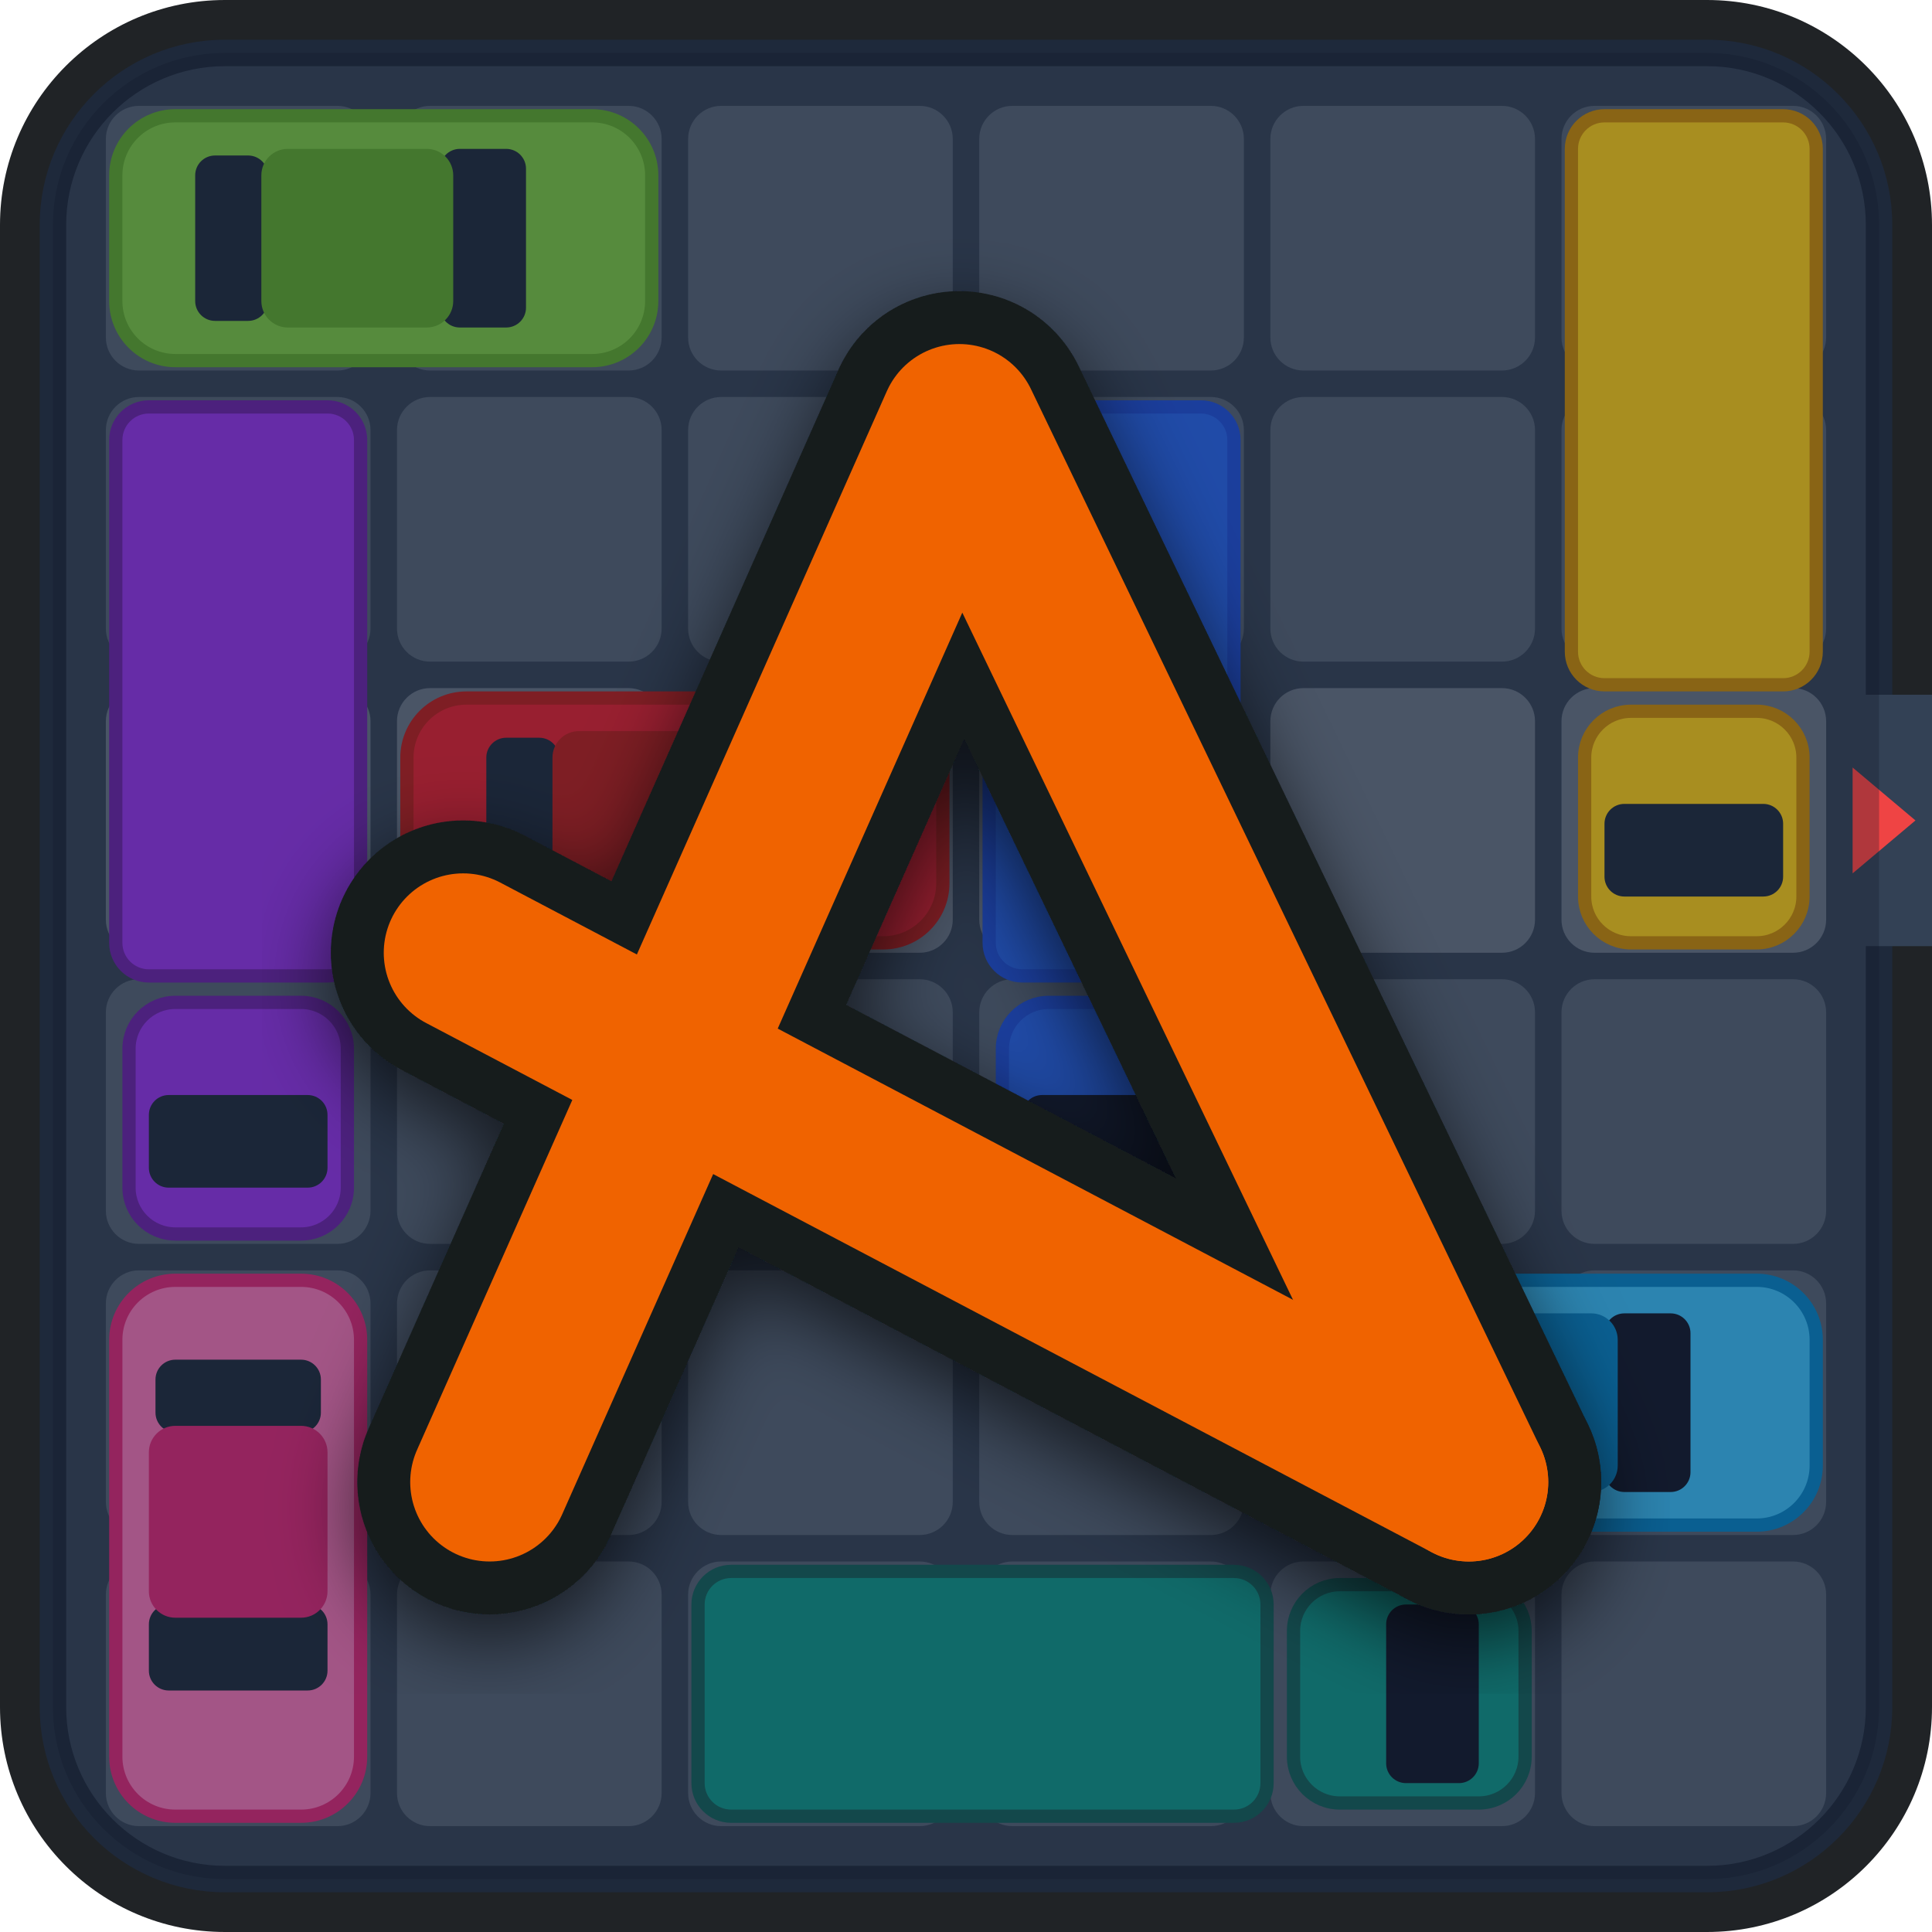
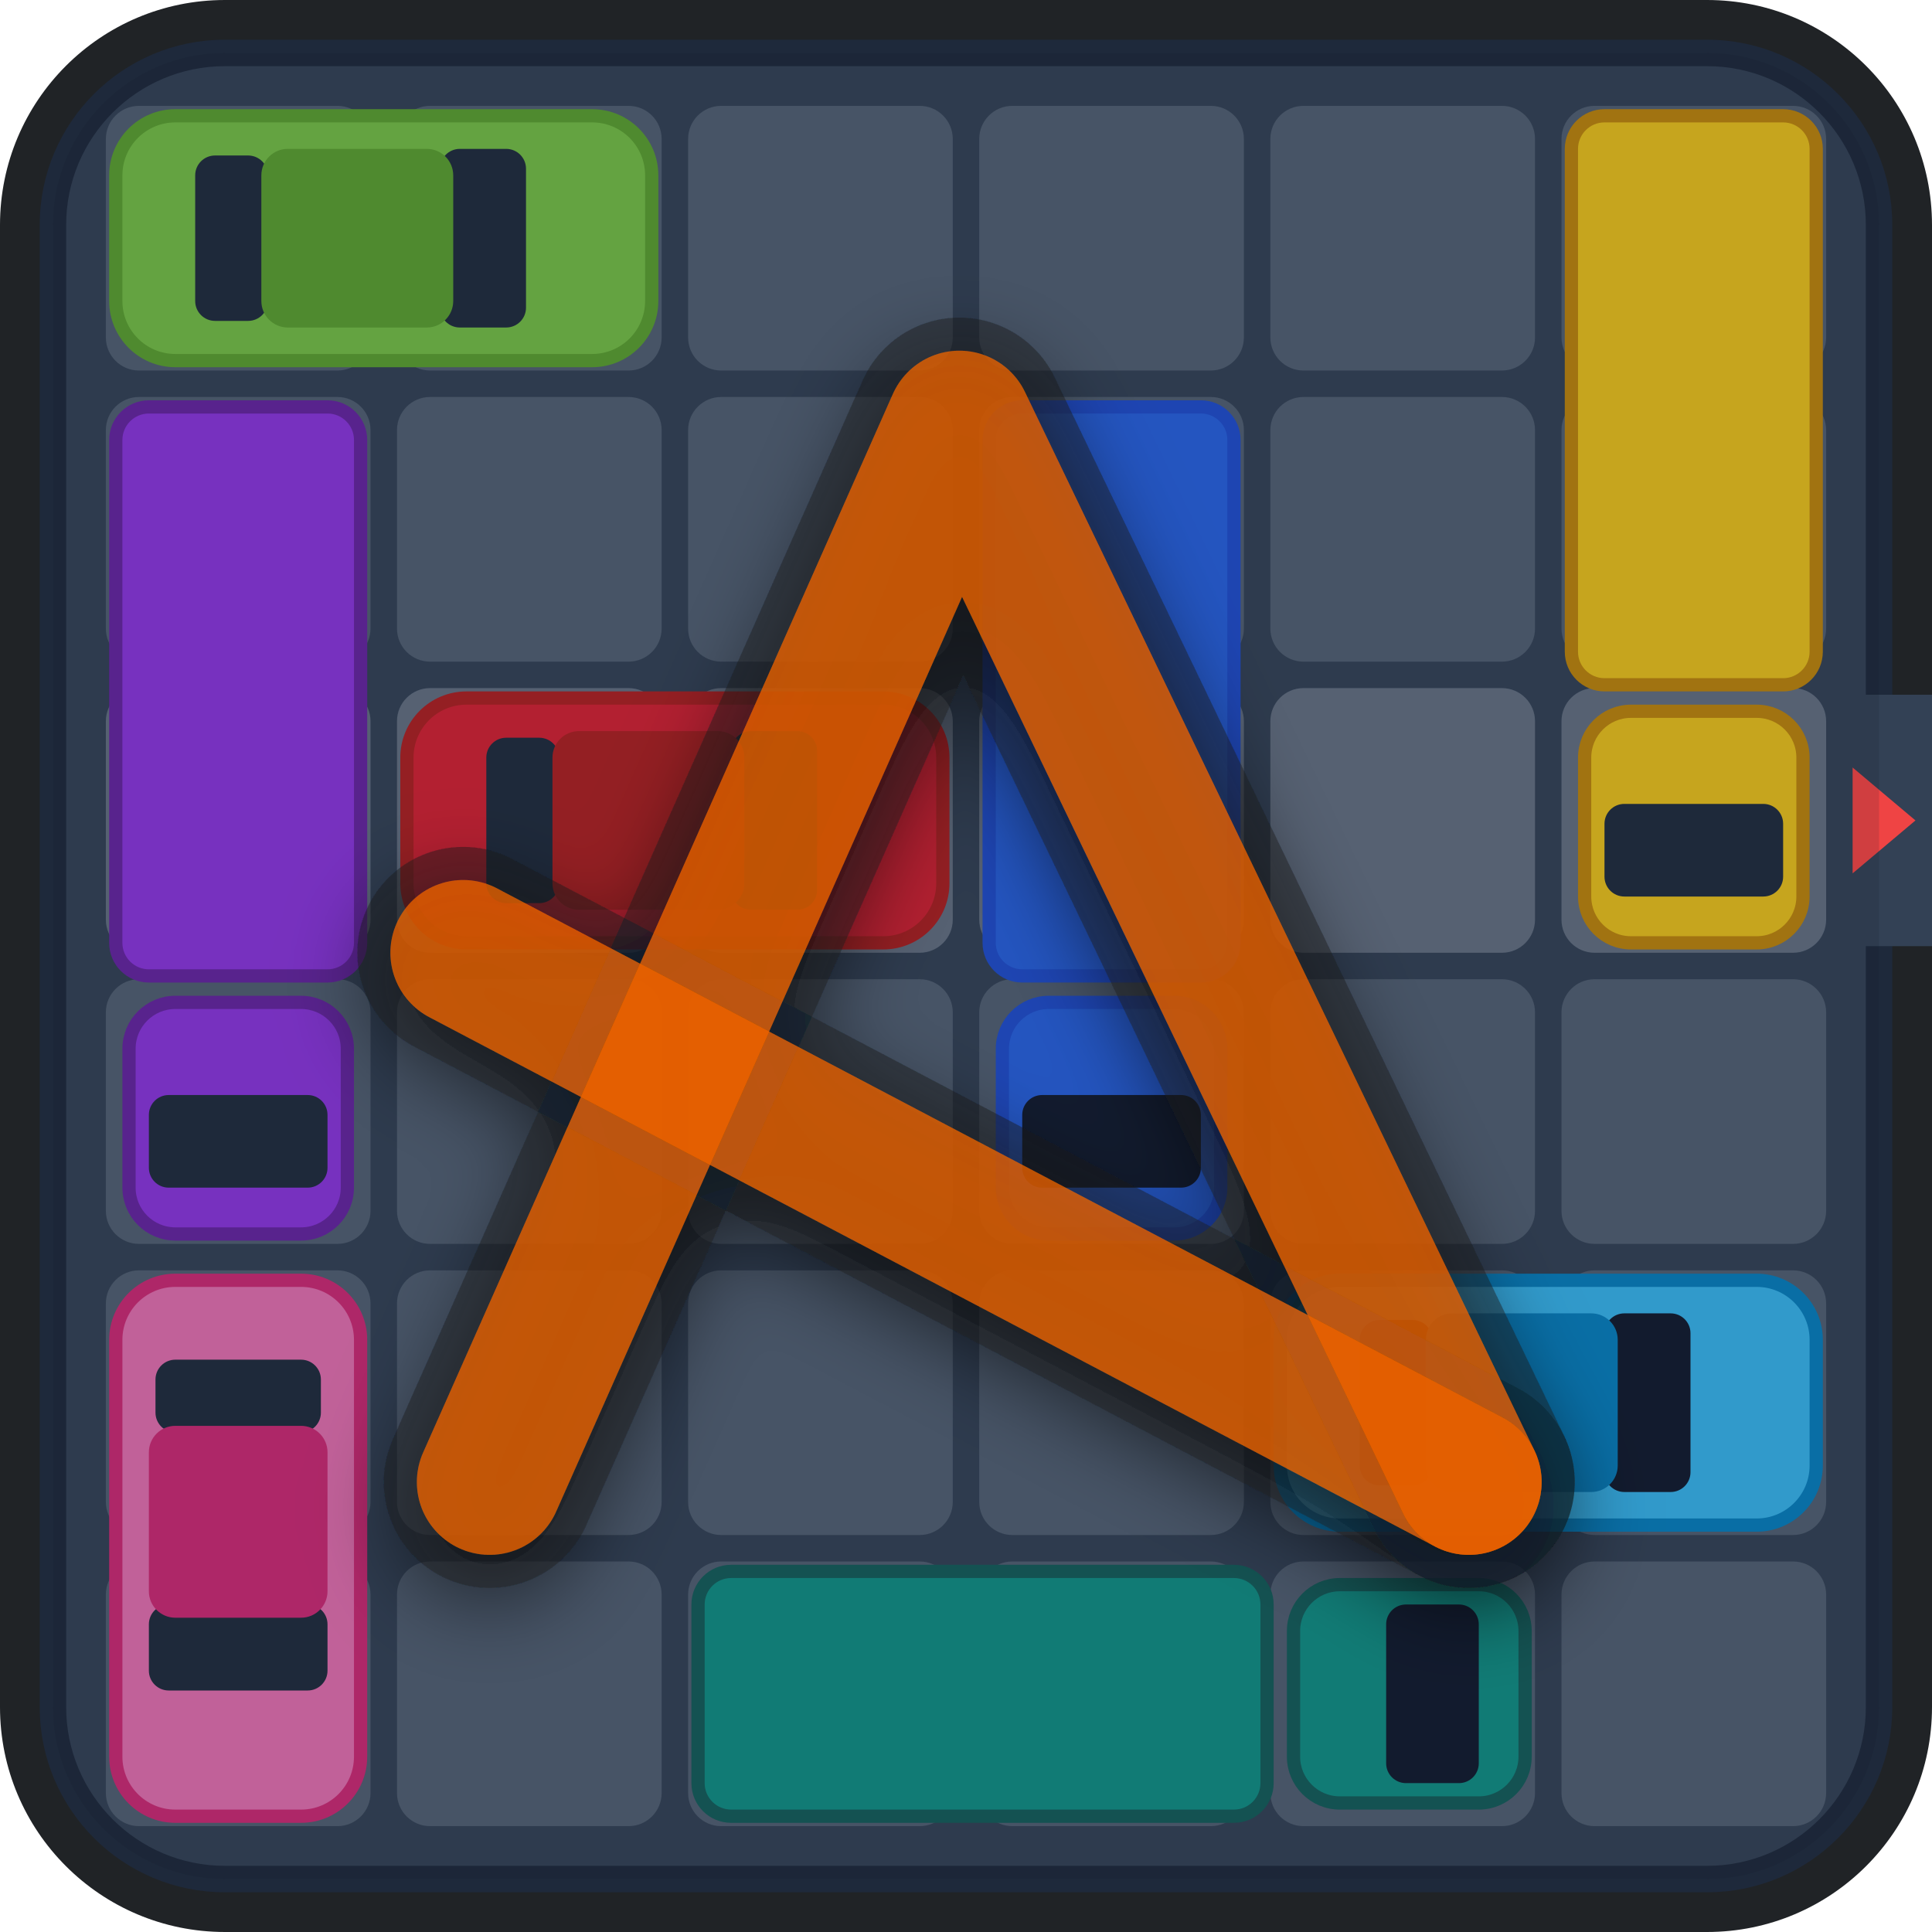
<svg xmlns="http://www.w3.org/2000/svg" viewBox="0 0 292 292" width="512" height="512">
  <defs>
    <filter id="a-shadow" x="-20%" y="-20%" width="140%" height="140%">
      <feDropShadow dx="0" dy="4" stdDeviation="6" flood-color="#000000" flood-opacity="0.65" />
    </filter>
  </defs>
  <rect x="0" y="0" width="292" height="292" rx="34" fill="#202326" />
  <rect x="8" y="8" width="276" height="276" rx="26" fill="#334155" stroke="#1E293B" stroke-width="4" />
  <rect x="278" y="105" width="14" height="38" fill="#334155" />
  <polygon points="280,116 289.5,124 280,132" fill="#EF4444" />
  <g transform="translate(14, 14)" opacity="0.88">
    <g fill="#CBD5E1" fill-opacity="0.22">
      <rect x="2" y="2" width="40" height="40" rx="5" />
      <rect x="46" y="2" width="40" height="40" rx="5" />
      <rect x="90" y="2" width="40" height="40" rx="5" />
      <rect x="134" y="2" width="40" height="40" rx="5" />
      <rect x="178" y="2" width="40" height="40" rx="5" />
      <rect x="222" y="2" width="40" height="40" rx="5" />
      <rect x="2" y="46" width="40" height="40" rx="5" />
      <rect x="46" y="46" width="40" height="40" rx="5" />
      <rect x="90" y="46" width="40" height="40" rx="5" />
      <rect x="134" y="46" width="40" height="40" rx="5" />
      <rect x="178" y="46" width="40" height="40" rx="5" />
      <rect x="222" y="46" width="40" height="40" rx="5" />
      <rect x="2" y="90" width="40" height="40" rx="5" fill-opacity="0.34" />
      <rect x="46" y="90" width="40" height="40" rx="5" fill-opacity="0.34" />
      <rect x="90" y="90" width="40" height="40" rx="5" fill-opacity="0.34" />
      <rect x="134" y="90" width="40" height="40" rx="5" fill-opacity="0.34" />
      <rect x="178" y="90" width="40" height="40" rx="5" fill-opacity="0.34" />
      <rect x="222" y="90" width="40" height="40" rx="5" fill-opacity="0.34" />
      <rect x="2" y="134" width="40" height="40" rx="5" />
      <rect x="46" y="134" width="40" height="40" rx="5" />
      <rect x="90" y="134" width="40" height="40" rx="5" />
      <rect x="134" y="134" width="40" height="40" rx="5" />
      <rect x="178" y="134" width="40" height="40" rx="5" />
      <rect x="222" y="134" width="40" height="40" rx="5" />
      <rect x="2" y="178" width="40" height="40" rx="5" />
      <rect x="46" y="178" width="40" height="40" rx="5" />
      <rect x="90" y="178" width="40" height="40" rx="5" />
      <rect x="134" y="178" width="40" height="40" rx="5" />
      <rect x="178" y="178" width="40" height="40" rx="5" />
      <rect x="222" y="178" width="40" height="40" rx="5" />
      <rect x="2" y="222" width="40" height="40" rx="5" />
      <rect x="46" y="222" width="40" height="40" rx="5" />
      <rect x="90" y="222" width="40" height="40" rx="5" />
      <rect x="134" y="222" width="40" height="40" rx="5" />
      <rect x="178" y="222" width="40" height="40" rx="5" />
      <rect x="222" y="222" width="40" height="40" rx="5" />
    </g>
    <g transform="translate(3.5, 3.5)">
      <rect width="81" height="37" rx="9" fill="#7AC943" stroke="#5EA82C" stroke-width="2" />
      <rect x="12" y="6" width="11" height="25" rx="3" fill="#1E293B" />
      <rect x="49" y="5" width="13" height="27" rx="3" fill="#1E293B" />
      <rect x="22" y="5" width="29" height="27" rx="4" fill="#5EA82C" />
    </g>
    <g transform="translate(223.5, 3.5)">
      <rect width="37" height="86" rx="5" fill="#FACC15" stroke="#CA8A04" stroke-width="2" />
      <rect x="2" y="90" width="33" height="35" rx="7" fill="#FACC15" stroke="#CA8A04" stroke-width="2" />
      <rect x="5" y="104" width="27" height="14" rx="3" fill="#1E293B" />
    </g>
    <g transform="translate(3.5, 47.5)">
      <rect width="37" height="86" rx="5" fill="#9333EA" stroke="#6B21A8" stroke-width="2" />
      <rect x="2" y="90" width="33" height="35" rx="7" fill="#9333EA" stroke="#6B21A8" stroke-width="2" />
      <rect x="5" y="104" width="27" height="14" rx="3" fill="#1E293B" />
    </g>
    <g transform="translate(135.5, 47.5)">
      <rect width="37" height="86" rx="5" fill="#2563EB" stroke="#1D4ED8" stroke-width="2" />
      <rect x="2" y="90" width="33" height="35" rx="7" fill="#2563EB" stroke="#1D4ED8" stroke-width="2" />
      <rect x="5" y="104" width="27" height="14" rx="3" fill="#0F172A" />
    </g>
    <g transform="translate(47.5, 91.5)">
      <rect width="81" height="37" rx="9" fill="#E11D2E" stroke="#B91C1C" stroke-width="2" />
      <rect x="12" y="6" width="11" height="25" rx="3" fill="#1E293B" />
      <rect x="49" y="5" width="13" height="27" rx="3" fill="#1E293B" />
      <rect x="22" y="5" width="29" height="27" rx="4" fill="#B91C1C" />
    </g>
    <g transform="translate(3.5, 179.5)">
      <rect width="37" height="81" rx="9" fill="#F472B6" stroke="#DB2777" stroke-width="2" />
      <rect x="6" y="12" width="25" height="11" rx="3" fill="#1E293B" />
      <rect x="5" y="49" width="27" height="13" rx="3" fill="#1E293B" />
      <rect x="5" y="22" width="27" height="29" rx="4" fill="#DB2777" />
    </g>
    <g transform="translate(179.5, 179.5)">
      <rect width="81" height="37" rx="9" fill="#38BDF8" stroke="#0284C7" stroke-width="2" />
      <rect x="12" y="6" width="11" height="25" rx="3" fill="#0F172A" />
      <rect x="49" y="5" width="13" height="27" rx="3" fill="#0F172A" />
      <rect x="22" y="5" width="29" height="27" rx="4" fill="#0284C7" />
    </g>
    <g transform="translate(91.5, 223.5)">
      <rect width="86" height="37" rx="5" fill="#0D9488" stroke="#115E59" stroke-width="2" />
      <rect x="90" y="2" width="35" height="33" rx="7" fill="#0D9488" stroke="#115E59" stroke-width="2" />
      <rect x="104" y="5" width="14" height="27" rx="3" fill="#0F172A" />
    </g>
  </g>
-   <rect x="8" y="8" width="276" height="276" rx="26" fill="#0F172A" fill-opacity="0.28" />
+   <rect x="8" y="8" width="276" height="276" rx="26" fill="#0F172A" fill-opacity="0.14" />
  <g filter="url(#a-shadow)" stroke-linecap="round" stroke-linejoin="round" fill="none">
-     <path d="M 74 224 L 145 64 L 222 224" stroke="#181B1F" stroke-width="40" />
-     <path d="M 70 144 L 222 224" stroke="#181B1F" stroke-width="40" />
-     <path d="M 74 224 L 145 64 L 222 224" stroke="#F06400" stroke-width="24" />
-     <path d="M 70 144 L 222 224" stroke="#F06400" stroke-width="24" />
+     <path d="M 74 224 L 145 64 L 222 224" stroke="#181B1F" stroke-opacity="0.45" stroke-width="32" />
+     <path d="M 70 144 L 222 224" stroke="#181B1F" stroke-opacity="0.45" stroke-width="32" />
+     <path d="M 74 224 L 145 64 L 222 224" stroke="#F06400" stroke-opacity="0.74" stroke-width="22" />
+     <path d="M 70 144 L 222 224" stroke="#F06400" stroke-opacity="0.74" stroke-width="22" />
  </g>
</svg>
